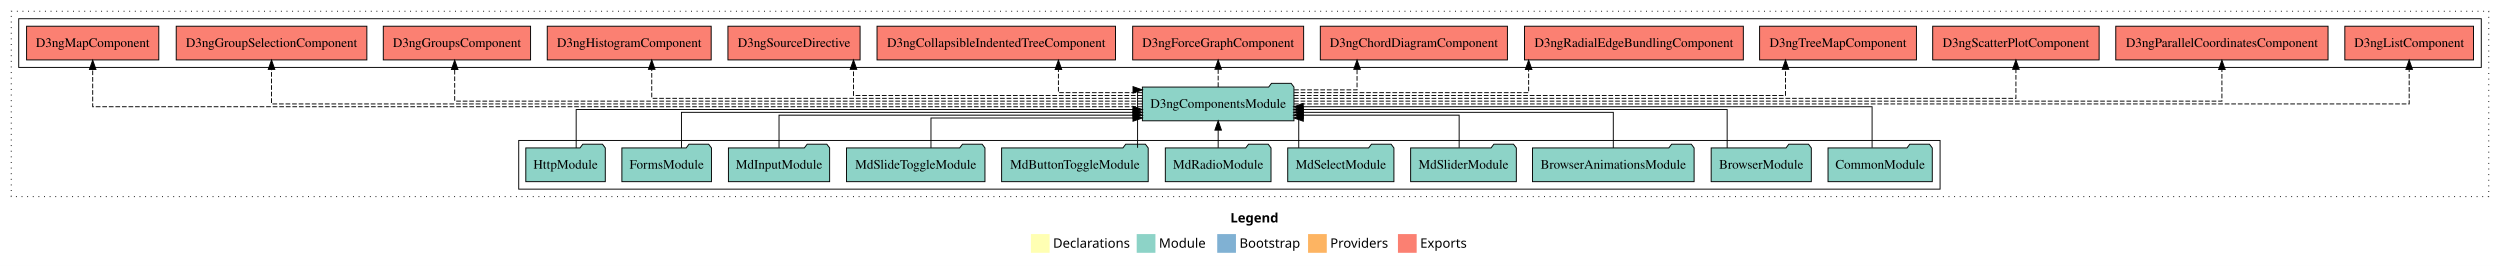
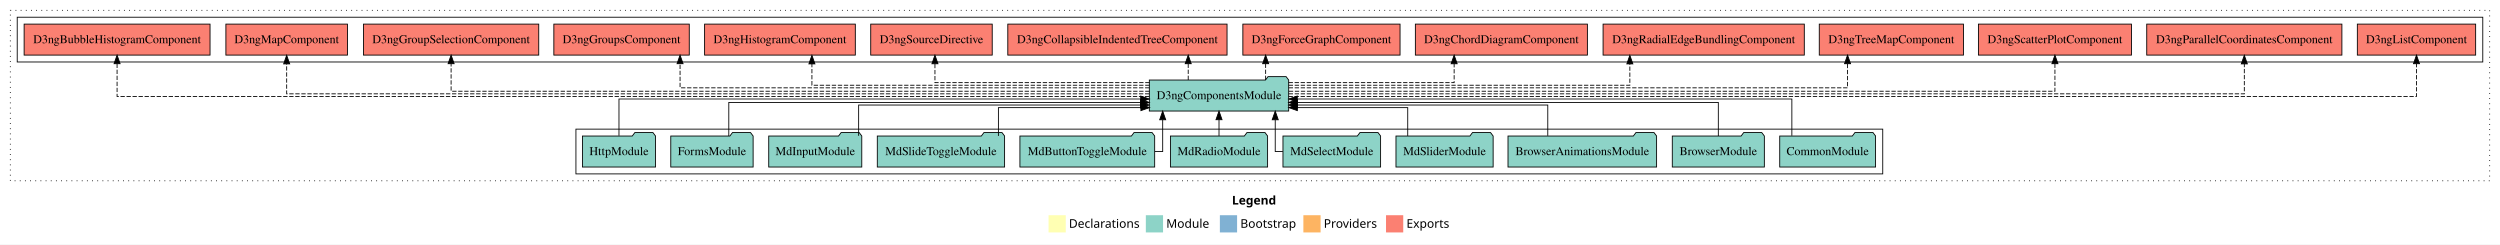
- <svg xmlns="http://www.w3.org/2000/svg" width="2670pt" height="284pt" viewBox="0.00 0.00 2670.00 284.00">
+ <svg xmlns="http://www.w3.org/2000/svg" width="2904pt" height="284pt" viewBox="0.00 0.00 2904.00 284.00">
  <g id="graph0" class="graph" transform="scale(1 1) rotate(0) translate(4 280)">
-     <polygon fill="#ffffff" stroke="transparent" points="-4,4 -4,-280 2666,-280 2666,4 -4,4" />
-     <text text-anchor="start" x="1310.009" y="-42.4" font-family="sans-serif" font-weight="bold" font-size="14.00" fill="#000000">Legend</text>
-     <polygon fill="#ffffb3" stroke="transparent" points="1097,-10 1097,-30 1117,-30 1117,-10 1097,-10" />
-     <text text-anchor="start" x="1120.629" y="-15.4" font-family="sans-serif" font-size="14.00" fill="#000000">  Declarations</text>
-     <polygon fill="#8dd3c7" stroke="transparent" points="1210,-10 1210,-30 1230,-30 1230,-10 1210,-10" />
-     <text text-anchor="start" x="1233.725" y="-15.4" font-family="sans-serif" font-size="14.00" fill="#000000">  Module</text>
-     <polygon fill="#80b1d3" stroke="transparent" points="1296,-10 1296,-30 1316,-30 1316,-10 1296,-10" />
-     <text text-anchor="start" x="1319.781" y="-15.4" font-family="sans-serif" font-size="14.00" fill="#000000">  Bootstrap</text>
-     <polygon fill="#fdb462" stroke="transparent" points="1393,-10 1393,-30 1413,-30 1413,-10 1393,-10" />
-     <text text-anchor="start" x="1416.673" y="-15.4" font-family="sans-serif" font-size="14.00" fill="#000000">  Providers</text>
-     <polygon fill="#fb8072" stroke="transparent" points="1489,-10 1489,-30 1509,-30 1509,-10 1489,-10" />
-     <text text-anchor="start" x="1512.726" y="-15.4" font-family="sans-serif" font-size="14.00" fill="#000000">  Exports</text>
+     <polygon fill="#ffffff" stroke="transparent" points="-4,4 -4,-280 2900,-280 2900,4 -4,4" />
+     <text text-anchor="start" x="1427.009" y="-42.4" font-family="sans-serif" font-weight="bold" font-size="14.00" fill="#000000">Legend</text>
+     <polygon fill="#ffffb3" stroke="transparent" points="1214,-10 1214,-30 1234,-30 1234,-10 1214,-10" />
+     <text text-anchor="start" x="1237.629" y="-15.4" font-family="sans-serif" font-size="14.00" fill="#000000">  Declarations</text>
+     <polygon fill="#8dd3c7" stroke="transparent" points="1327,-10 1327,-30 1347,-30 1347,-10 1327,-10" />
+     <text text-anchor="start" x="1350.725" y="-15.4" font-family="sans-serif" font-size="14.00" fill="#000000">  Module</text>
+     <polygon fill="#80b1d3" stroke="transparent" points="1413,-10 1413,-30 1433,-30 1433,-10 1413,-10" />
+     <text text-anchor="start" x="1436.781" y="-15.4" font-family="sans-serif" font-size="14.00" fill="#000000">  Bootstrap</text>
+     <polygon fill="#fdb462" stroke="transparent" points="1510,-10 1510,-30 1530,-30 1530,-10 1510,-10" />
+     <text text-anchor="start" x="1533.673" y="-15.4" font-family="sans-serif" font-size="14.00" fill="#000000">  Providers</text>
+     <polygon fill="#fb8072" stroke="transparent" points="1606,-10 1606,-30 1626,-30 1626,-10 1606,-10" />
+     <text text-anchor="start" x="1629.726" y="-15.4" font-family="sans-serif" font-size="14.00" fill="#000000">  Exports</text>
    <g id="clust1" class="cluster">
-       <polygon fill="none" stroke="#000000" stroke-dasharray="1,5" points="8,-70 8,-268 2654,-268 2654,-70 8,-70" />
+       <polygon fill="none" stroke="#000000" stroke-dasharray="1,5" points="8,-70 8,-268 2888,-268 2888,-70 8,-70" />
    </g>
    <g id="clust3" class="cluster">
-       <polygon fill="none" stroke="#000000" points="550,-78 550,-130 2068,-130 2068,-78 550,-78" />
+       <polygon fill="none" stroke="#000000" points="665,-78 665,-130 2183,-130 2183,-78 665,-78" />
    </g>
    <g id="clust4" class="cluster">
-       <polygon fill="none" stroke="#000000" points="16,-208 16,-260 2646,-260 2646,-208 16,-208" />
+       <polygon fill="none" stroke="#000000" points="16,-208 16,-260 2880,-260 2880,-208 16,-208" />
    </g>
    <g id="node1" class="node">
-       <polygon fill="#8dd3c7" stroke="#000000" points="2059.668,-122 2056.668,-126 2035.668,-126 2032.668,-122 1948.332,-122 1948.332,-86 2059.668,-86 2059.668,-122" />
-       <text text-anchor="middle" x="2004" y="-99.8" font-family="Times,serif" font-size="14.00" fill="#000000">CommonModule</text>
+       <polygon fill="#8dd3c7" stroke="#000000" points="2174.668,-122 2171.668,-126 2150.668,-126 2147.668,-122 2063.332,-122 2063.332,-86 2174.668,-86 2174.668,-122" />
+       <text text-anchor="middle" x="2119" y="-99.8" font-family="Times,serif" font-size="14.00" fill="#000000">CommonModule</text>
    </g>
    <g id="node12" class="node">
-       <polygon fill="#8dd3c7" stroke="#000000" points="1377.934,-187 1374.934,-191 1353.934,-191 1350.934,-187 1216.066,-187 1216.066,-151 1377.934,-151 1377.934,-187" />
-       <text text-anchor="middle" x="1297" y="-164.8" font-family="Times,serif" font-size="14.00" fill="#000000">D3ngComponentsModule</text>
+       <polygon fill="#8dd3c7" stroke="#000000" points="1492.934,-187 1489.934,-191 1468.934,-191 1465.934,-187 1331.066,-187 1331.066,-151 1492.934,-151 1492.934,-187" />
+       <text text-anchor="middle" x="1412" y="-164.8" font-family="Times,serif" font-size="14.00" fill="#000000">D3ngComponentsModule</text>
    </g>
    <g id="edge1" class="edge">
-       <path fill="none" stroke="#000000" d="M1995.393,-122.267C1995.393,-140.555 1995.393,-166 1995.393,-166 1995.393,-166 1387.797,-166 1387.797,-166" />
-       <polygon fill="#000000" stroke="#000000" points="1387.797,-162.5 1377.797,-166 1387.797,-169.5 1387.797,-162.5" />
+       <path fill="none" stroke="#000000" d="M2077.426,-122.302C2077.426,-140.27 2077.426,-165 2077.426,-165 2077.426,-165 1502.929,-165 1502.929,-165" />
+       <polygon fill="#000000" stroke="#000000" points="1502.929,-161.5 1492.929,-165 1502.929,-168.5 1502.929,-161.5" />
    </g>
    <g id="node2" class="node">
-       <polygon fill="#8dd3c7" stroke="#000000" points="1930.473,-122 1927.473,-126 1906.473,-126 1903.473,-122 1823.527,-122 1823.527,-86 1930.473,-86 1930.473,-122" />
-       <text text-anchor="middle" x="1877" y="-99.8" font-family="Times,serif" font-size="14.00" fill="#000000">BrowserModule</text>
+       <polygon fill="#8dd3c7" stroke="#000000" points="2045.473,-122 2042.473,-126 2021.473,-126 2018.473,-122 1938.527,-122 1938.527,-86 2045.473,-86 2045.473,-122" />
+       <text text-anchor="middle" x="1992" y="-99.8" font-family="Times,serif" font-size="14.00" fill="#000000">BrowserModule</text>
    </g>
    <g id="edge2" class="edge">
-       <path fill="none" stroke="#000000" d="M1840.599,-122.022C1840.599,-139.373 1840.599,-163 1840.599,-163 1840.599,-163 1387.795,-163 1387.795,-163" />
-       <polygon fill="#000000" stroke="#000000" points="1387.795,-159.5 1377.795,-163 1387.795,-166.5 1387.795,-159.5" />
+       <path fill="none" stroke="#000000" d="M1992,-122.035C1992,-138.734 1992,-161 1992,-161 1992,-161 1502.952,-161 1502.952,-161" />
+       <polygon fill="#000000" stroke="#000000" points="1502.952,-157.5 1492.952,-161 1502.952,-164.5 1502.952,-157.5" />
    </g>
    <g id="node3" class="node">
-       <polygon fill="#8dd3c7" stroke="#000000" points="1805.302,-122 1802.302,-126 1781.302,-126 1778.302,-122 1632.698,-122 1632.698,-86 1805.302,-86 1805.302,-122" />
-       <text text-anchor="middle" x="1719" y="-99.8" font-family="Times,serif" font-size="14.00" fill="#000000">BrowserAnimationsModule</text>
+       <polygon fill="#8dd3c7" stroke="#000000" points="1920.302,-122 1917.302,-126 1896.302,-126 1893.302,-122 1747.698,-122 1747.698,-86 1920.302,-86 1920.302,-122" />
+       <text text-anchor="middle" x="1834" y="-99.8" font-family="Times,serif" font-size="14.00" fill="#000000">BrowserAnimationsModule</text>
    </g>
    <g id="edge3" class="edge">
-       <path fill="none" stroke="#000000" d="M1719,-122.027C1719,-138.398 1719,-160 1719,-160 1719,-160 1387.867,-160 1387.867,-160" />
-       <polygon fill="#000000" stroke="#000000" points="1387.867,-156.5 1377.867,-160 1387.867,-163.5 1387.867,-156.5" />
+       <path fill="none" stroke="#000000" d="M1793.903,-122.282C1793.903,-137.948 1793.903,-158 1793.903,-158 1793.903,-158 1502.992,-158 1502.992,-158" />
+       <polygon fill="#000000" stroke="#000000" points="1502.992,-154.5 1492.992,-158 1502.992,-161.5 1502.992,-154.5" />
    </g>
    <g id="node4" class="node">
-       <polygon fill="#8dd3c7" stroke="#000000" points="1615.434,-122 1612.434,-126 1591.434,-126 1588.434,-122 1502.566,-122 1502.566,-86 1615.434,-86 1615.434,-122" />
-       <text text-anchor="middle" x="1559" y="-99.8" font-family="Times,serif" font-size="14.00" fill="#000000">MdSliderModule</text>
+       <polygon fill="#8dd3c7" stroke="#000000" points="1730.434,-122 1727.434,-126 1706.434,-126 1703.434,-122 1617.566,-122 1617.566,-86 1730.434,-86 1730.434,-122" />
+       <text text-anchor="middle" x="1674" y="-99.8" font-family="Times,serif" font-size="14.00" fill="#000000">MdSliderModule</text>
    </g>
    <g id="edge4" class="edge">
-       <path fill="none" stroke="#000000" d="M1554.37,-122.24C1554.37,-137.571 1554.37,-157 1554.37,-157 1554.37,-157 1387.727,-157 1387.727,-157" />
-       <polygon fill="#000000" stroke="#000000" points="1387.727,-153.5 1377.727,-157 1387.727,-160.5 1387.727,-153.5" />
+       <path fill="none" stroke="#000000" d="M1631.22,-122.124C1631.22,-136.783 1631.22,-155 1631.22,-155 1631.22,-155 1503.006,-155 1503.006,-155" />
+       <polygon fill="#000000" stroke="#000000" points="1503.007,-151.5 1493.006,-155 1503.006,-158.5 1503.007,-151.5" />
    </g>
    <g id="node5" class="node">
-       <polygon fill="#8dd3c7" stroke="#000000" points="1484.702,-122 1481.702,-126 1460.702,-126 1457.702,-122 1371.298,-122 1371.298,-86 1484.702,-86 1484.702,-122" />
-       <text text-anchor="middle" x="1428" y="-99.8" font-family="Times,serif" font-size="14.00" fill="#000000">MdSelectModule</text>
+       <polygon fill="#8dd3c7" stroke="#000000" points="1599.702,-122 1596.702,-126 1575.702,-126 1572.702,-122 1486.298,-122 1486.298,-86 1599.702,-86 1599.702,-122" />
+       <text text-anchor="middle" x="1543" y="-99.8" font-family="Times,serif" font-size="14.00" fill="#000000">MdSelectModule</text>
    </g>
    <g id="edge5" class="edge">
-       <path fill="none" stroke="#000000" d="M1383.057,-122.051C1383.057,-136.373 1383.057,-154 1383.057,-154 1383.057,-154 1382.544,-154 1382.544,-154" />
-       <polygon fill="#000000" stroke="#000000" points="1387.931,-150.5 1377.931,-154 1387.931,-157.5 1387.931,-150.5" />
+       <path fill="none" stroke="#000000" d="M1486.168,-104C1480.798,-104 1477.309,-104 1477.309,-104 1477.309,-104 1477.309,-140.894 1477.309,-140.894" />
+       <polygon fill="#000000" stroke="#000000" points="1473.809,-140.894 1477.309,-150.894 1480.809,-140.894 1473.809,-140.894" />
    </g>
    <g id="node6" class="node">
-       <polygon fill="#8dd3c7" stroke="#000000" points="1353.437,-122 1350.437,-126 1329.437,-126 1326.437,-122 1240.563,-122 1240.563,-86 1353.437,-86 1353.437,-122" />
-       <text text-anchor="middle" x="1297" y="-99.8" font-family="Times,serif" font-size="14.00" fill="#000000">MdRadioModule</text>
+       <polygon fill="#8dd3c7" stroke="#000000" points="1468.437,-122 1465.437,-126 1444.437,-126 1441.437,-122 1355.563,-122 1355.563,-86 1468.437,-86 1468.437,-122" />
+       <text text-anchor="middle" x="1412" y="-99.8" font-family="Times,serif" font-size="14.00" fill="#000000">MdRadioModule</text>
    </g>
    <g id="edge6" class="edge">
-       <path fill="none" stroke="#000000" d="M1297,-122.106C1297,-122.106 1297,-140.991 1297,-140.991" />
-       <polygon fill="#000000" stroke="#000000" points="1293.5,-140.991 1297,-150.991 1300.5,-140.991 1293.5,-140.991" />
+       <path fill="none" stroke="#000000" d="M1412,-122.106C1412,-122.106 1412,-140.991 1412,-140.991" />
+       <polygon fill="#000000" stroke="#000000" points="1408.5,-140.991 1412,-150.991 1415.5,-140.991 1408.5,-140.991" />
    </g>
    <g id="node7" class="node">
-       <polygon fill="#8dd3c7" stroke="#000000" points="1222.27,-122 1219.27,-126 1198.27,-126 1195.27,-122 1065.73,-122 1065.73,-86 1222.27,-86 1222.27,-122" />
-       <text text-anchor="middle" x="1144" y="-99.8" font-family="Times,serif" font-size="14.00" fill="#000000">MdButtonToggleModule</text>
+       <polygon fill="#8dd3c7" stroke="#000000" points="1337.27,-122 1334.27,-126 1313.27,-126 1310.27,-122 1180.73,-122 1180.73,-86 1337.27,-86 1337.27,-122" />
+       <text text-anchor="middle" x="1259" y="-99.8" font-family="Times,serif" font-size="14.00" fill="#000000">MdButtonToggleModule</text>
    </g>
    <g id="edge7" class="edge">
-       <path fill="none" stroke="#000000" d="M1210.943,-122.153C1210.943,-145.757 1210.943,-184 1210.943,-184 1210.943,-184 1211.456,-184 1211.456,-184" />
-       <polygon fill="#000000" stroke="#000000" points="1206.069,-187.5 1216.069,-184 1206.069,-180.5 1206.069,-187.5" />
+       <path fill="none" stroke="#000000" d="M1337.54,-104C1343.107,-104 1346.583,-104 1346.583,-104 1346.583,-104 1346.583,-140.894 1346.583,-140.894" />
+       <polygon fill="#000000" stroke="#000000" points="1343.083,-140.894 1346.583,-150.894 1350.083,-140.894 1343.083,-140.894" />
    </g>
    <g id="node8" class="node">
-       <polygon fill="#8dd3c7" stroke="#000000" points="1047.931,-122 1044.931,-126 1023.931,-126 1020.931,-122 900.069,-122 900.069,-86 1047.931,-86 1047.931,-122" />
-       <text text-anchor="middle" x="974" y="-99.8" font-family="Times,serif" font-size="14.00" fill="#000000">MdSlideToggleModule</text>
+       <polygon fill="#8dd3c7" stroke="#000000" points="1162.931,-122 1159.931,-126 1138.931,-126 1135.931,-122 1015.069,-122 1015.069,-86 1162.931,-86 1162.931,-122" />
+       <text text-anchor="middle" x="1089" y="-99.8" font-family="Times,serif" font-size="14.00" fill="#000000">MdSlideToggleModule</text>
    </g>
    <g id="edge8" class="edge">
-       <path fill="none" stroke="#000000" d="M990.274,-122.051C990.274,-136.373 990.274,-154 990.274,-154 990.274,-154 1206.01,-154 1206.01,-154" />
-       <polygon fill="#000000" stroke="#000000" points="1206.01,-157.5 1216.01,-154 1206.01,-150.5 1206.01,-157.5" />
+       <path fill="none" stroke="#000000" d="M1155.748,-122.124C1155.748,-136.783 1155.748,-155 1155.748,-155 1155.748,-155 1321.272,-155 1321.272,-155" />
+       <polygon fill="#000000" stroke="#000000" points="1321.272,-158.5 1331.272,-155 1321.272,-151.5 1321.272,-158.5" />
    </g>
    <g id="node9" class="node">
-       <polygon fill="#8dd3c7" stroke="#000000" points="882.047,-122 879.047,-126 858.047,-126 855.047,-122 773.953,-122 773.953,-86 882.047,-86 882.047,-122" />
-       <text text-anchor="middle" x="828" y="-99.8" font-family="Times,serif" font-size="14.00" fill="#000000">MdInputModule</text>
+       <polygon fill="#8dd3c7" stroke="#000000" points="997.047,-122 994.047,-126 973.047,-126 970.047,-122 888.953,-122 888.953,-86 997.047,-86 997.047,-122" />
+       <text text-anchor="middle" x="943" y="-99.8" font-family="Times,serif" font-size="14.00" fill="#000000">MdInputModule</text>
    </g>
    <g id="edge9" class="edge">
-       <path fill="none" stroke="#000000" d="M828,-122.24C828,-137.571 828,-157 828,-157 828,-157 1206.109,-157 1206.109,-157" />
-       <polygon fill="#000000" stroke="#000000" points="1206.109,-160.5 1216.109,-157 1206.109,-153.5 1206.109,-160.5" />
+       <path fill="none" stroke="#000000" d="M993.396,-122.282C993.396,-137.948 993.396,-158 993.396,-158 993.396,-158 1320.793,-158 1320.793,-158" />
+       <polygon fill="#000000" stroke="#000000" points="1320.793,-161.5 1330.793,-158 1320.793,-154.5 1320.793,-161.5" />
    </g>
    <g id="node10" class="node">
-       <polygon fill="#8dd3c7" stroke="#000000" points="755.829,-122 752.829,-126 731.829,-126 728.829,-122 660.171,-122 660.171,-86 755.829,-86 755.829,-122" />
-       <text text-anchor="middle" x="708" y="-99.8" font-family="Times,serif" font-size="14.00" fill="#000000">FormsModule</text>
+       <polygon fill="#8dd3c7" stroke="#000000" points="870.829,-122 867.829,-126 846.829,-126 843.829,-122 775.171,-122 775.171,-86 870.829,-86 870.829,-122" />
+       <text text-anchor="middle" x="823" y="-99.8" font-family="Times,serif" font-size="14.00" fill="#000000">FormsModule</text>
    </g>
    <g id="edge10" class="edge">
-       <path fill="none" stroke="#000000" d="M723.791,-122.027C723.791,-138.398 723.791,-160 723.791,-160 723.791,-160 1206.089,-160 1206.089,-160" />
-       <polygon fill="#000000" stroke="#000000" points="1206.089,-163.5 1216.089,-160 1206.089,-156.5 1206.089,-163.5" />
+       <path fill="none" stroke="#000000" d="M842.573,-122.035C842.573,-138.734 842.573,-161 842.573,-161 842.573,-161 1321.02,-161 1321.02,-161" />
+       <polygon fill="#000000" stroke="#000000" points="1321.02,-164.5 1331.02,-161 1321.02,-157.5 1321.02,-164.5" />
    </g>
    <g id="node11" class="node">
-       <polygon fill="#8dd3c7" stroke="#000000" points="642.439,-122 639.439,-126 618.439,-126 615.439,-122 557.561,-122 557.561,-86 642.439,-86 642.439,-122" />
-       <text text-anchor="middle" x="600" y="-99.8" font-family="Times,serif" font-size="14.00" fill="#000000">HttpModule</text>
+       <polygon fill="#8dd3c7" stroke="#000000" points="757.439,-122 754.439,-126 733.439,-126 730.439,-122 672.561,-122 672.561,-86 757.439,-86 757.439,-122" />
+       <text text-anchor="middle" x="715" y="-99.8" font-family="Times,serif" font-size="14.00" fill="#000000">HttpModule</text>
    </g>
    <g id="edge11" class="edge">
-       <path fill="none" stroke="#000000" d="M611.35,-122.022C611.35,-139.373 611.35,-163 611.35,-163 611.35,-163 1205.993,-163 1205.993,-163" />
-       <polygon fill="#000000" stroke="#000000" points="1205.993,-166.5 1215.993,-163 1205.993,-159.5 1205.993,-166.5" />
+       <path fill="none" stroke="#000000" d="M715,-122.302C715,-140.27 715,-165 715,-165 715,-165 1321.023,-165 1321.023,-165" />
+       <polygon fill="#000000" stroke="#000000" points="1321.023,-168.5 1331.023,-165 1321.023,-161.5 1321.023,-168.5" />
    </g>
    <g id="node13" class="node">
-       <polygon fill="#fb8072" stroke="#000000" points="2637.718,-252 2500.282,-252 2500.282,-216 2637.718,-216 2637.718,-252" />
-       <text text-anchor="middle" x="2569" y="-229.8" font-family="Times,serif" font-size="14.00" fill="#000000">D3ngListComponent </text>
+       <polygon fill="#fb8072" stroke="#000000" points="2871.718,-252 2734.282,-252 2734.282,-216 2871.718,-216 2871.718,-252" />
+       <text text-anchor="middle" x="2803" y="-229.8" font-family="Times,serif" font-size="14.00" fill="#000000">D3ngListComponent </text>
    </g>
    <g id="edge12" class="edge">
-       <path fill="none" stroke="#000000" stroke-dasharray="5,2" d="M1378.019,-169C1658.197,-169 2569,-169 2569,-169 2569,-169 2569,-205.894 2569,-205.894" />
-       <polygon fill="#000000" stroke="#000000" points="2565.5,-205.894 2569,-215.894 2572.5,-205.894 2565.5,-205.894" />
+       <path fill="none" stroke="#000000" stroke-dasharray="5,2" d="M1492.798,-168C1789.672,-168 2803,-168 2803,-168 2803,-168 2803,-205.965 2803,-205.965" />
+       <polygon fill="#000000" stroke="#000000" points="2799.5,-205.965 2803,-215.965 2806.5,-205.965 2799.5,-205.965" />
    </g>
    <g id="node14" class="node">
-       <polygon fill="#fb8072" stroke="#000000" points="2482.35,-252 2255.65,-252 2255.65,-216 2482.35,-216 2482.35,-252" />
-       <text text-anchor="middle" x="2369" y="-229.8" font-family="Times,serif" font-size="14.00" fill="#000000">D3ngParallelCoordinatesComponent </text>
+       <polygon fill="#fb8072" stroke="#000000" points="2716.35,-252 2489.65,-252 2489.65,-216 2716.35,-216 2716.35,-252" />
+       <text text-anchor="middle" x="2603" y="-229.8" font-family="Times,serif" font-size="14.00" fill="#000000">D3ngParallelCoordinatesComponent </text>
    </g>
    <g id="edge13" class="edge">
-       <path fill="none" stroke="#000000" stroke-dasharray="5,2" d="M1378.014,-172C1627.751,-172 2369,-172 2369,-172 2369,-172 2369,-205.733 2369,-205.733" />
-       <polygon fill="#000000" stroke="#000000" points="2365.5,-205.733 2369,-215.733 2372.5,-205.733 2365.5,-205.733" />
+       <path fill="none" stroke="#000000" stroke-dasharray="5,2" d="M1492.926,-171C1760.988,-171 2603,-171 2603,-171 2603,-171 2603,-205.778 2603,-205.778" />
+       <polygon fill="#000000" stroke="#000000" points="2599.5,-205.778 2603,-215.778 2606.5,-205.778 2599.5,-205.778" />
    </g>
    <g id="node15" class="node">
-       <polygon fill="#fb8072" stroke="#000000" points="2237.871,-252 2060.129,-252 2060.129,-216 2237.871,-216 2237.871,-252" />
-       <text text-anchor="middle" x="2149" y="-229.8" font-family="Times,serif" font-size="14.00" fill="#000000">D3ngScatterPlotComponent </text>
+       <polygon fill="#fb8072" stroke="#000000" points="2471.871,-252 2294.129,-252 2294.129,-216 2471.871,-216 2471.871,-252" />
+       <text text-anchor="middle" x="2383" y="-229.8" font-family="Times,serif" font-size="14.00" fill="#000000">D3ngScatterPlotComponent </text>
    </g>
    <g id="edge14" class="edge">
-       <path fill="none" stroke="#000000" stroke-dasharray="5,2" d="M1377.922,-175C1590.596,-175 2149,-175 2149,-175 2149,-175 2149,-205.977 2149,-205.977" />
-       <polygon fill="#000000" stroke="#000000" points="2145.5,-205.977 2149,-215.977 2152.5,-205.977 2145.5,-205.977" />
+       <path fill="none" stroke="#000000" stroke-dasharray="5,2" d="M1493.117,-174C1726.487,-174 2383,-174 2383,-174 2383,-174 2383,-205.998 2383,-205.998" />
+       <polygon fill="#000000" stroke="#000000" points="2379.5,-205.998 2383,-215.998 2386.5,-205.998 2379.5,-205.998" />
    </g>
    <g id="node16" class="node">
-       <polygon fill="#fb8072" stroke="#000000" points="2042.741,-252 1875.259,-252 1875.259,-216 2042.741,-216 2042.741,-252" />
-       <text text-anchor="middle" x="1959" y="-229.8" font-family="Times,serif" font-size="14.00" fill="#000000">D3ngTreeMapComponent </text>
+       <polygon fill="#fb8072" stroke="#000000" points="2276.741,-252 2109.259,-252 2109.259,-216 2276.741,-216 2276.741,-252" />
+       <text text-anchor="middle" x="2193" y="-229.8" font-family="Times,serif" font-size="14.00" fill="#000000">D3ngTreeMapComponent </text>
    </g>
    <g id="edge15" class="edge">
-       <path fill="none" stroke="#000000" stroke-dasharray="5,2" d="M1377.776,-178C1542.745,-178 1902.933,-178 1902.933,-178 1902.933,-178 1902.933,-205.973 1902.933,-205.973" />
-       <polygon fill="#000000" stroke="#000000" points="1899.433,-205.973 1902.933,-215.973 1906.433,-205.973 1899.433,-205.973" />
+       <path fill="none" stroke="#000000" stroke-dasharray="5,2" d="M1492.924,-178C1683.016,-178 2142.107,-178 2142.107,-178 2142.107,-178 2142.107,-205.973 2142.107,-205.973" />
+       <polygon fill="#000000" stroke="#000000" points="2138.607,-205.973 2142.107,-215.973 2145.607,-205.973 2138.607,-205.973" />
    </g>
    <g id="node17" class="node">
-       <polygon fill="#fb8072" stroke="#000000" points="1857.871,-252 1624.129,-252 1624.129,-216 1857.871,-216 1857.871,-252" />
-       <text text-anchor="middle" x="1741" y="-229.8" font-family="Times,serif" font-size="14.00" fill="#000000">D3ngRadialEdgeBundlingComponent </text>
+       <polygon fill="#fb8072" stroke="#000000" points="2091.871,-252 1858.129,-252 1858.129,-216 2091.871,-216 2091.871,-252" />
+       <text text-anchor="middle" x="1975" y="-229.8" font-family="Times,serif" font-size="14.00" fill="#000000">D3ngRadialEdgeBundlingComponent </text>
    </g>
    <g id="edge16" class="edge">
-       <path fill="none" stroke="#000000" stroke-dasharray="5,2" d="M1378.114,-181C1476.278,-181 1628.582,-181 1628.582,-181 1628.582,-181 1628.582,-205.76 1628.582,-205.76" />
-       <polygon fill="#000000" stroke="#000000" points="1625.082,-205.76 1628.582,-215.76 1632.082,-205.76 1625.082,-205.76" />
+       <path fill="none" stroke="#000000" stroke-dasharray="5,2" d="M1492.956,-181C1629.113,-181 1889.233,-181 1889.233,-181 1889.233,-181 1889.233,-205.76 1889.233,-205.76" />
+       <polygon fill="#000000" stroke="#000000" points="1885.733,-205.76 1889.233,-215.76 1892.733,-205.76 1885.733,-205.76" />
    </g>
    <g id="node18" class="node">
-       <polygon fill="#fb8072" stroke="#000000" points="1605.914,-252 1406.086,-252 1406.086,-216 1605.914,-216 1605.914,-252" />
-       <text text-anchor="middle" x="1506" y="-229.8" font-family="Times,serif" font-size="14.00" fill="#000000">D3ngChordDiagramComponent </text>
+       <polygon fill="#fb8072" stroke="#000000" points="1839.914,-252 1640.086,-252 1640.086,-216 1839.914,-216 1839.914,-252" />
+       <text text-anchor="middle" x="1740" y="-229.8" font-family="Times,serif" font-size="14.00" fill="#000000">D3ngChordDiagramComponent </text>
    </g>
    <g id="edge17" class="edge">
-       <path fill="none" stroke="#000000" stroke-dasharray="5,2" d="M1378.105,-184C1412.732,-184 1445.322,-184 1445.322,-184 1445.322,-184 1445.322,-205.949 1445.322,-205.949" />
-       <polygon fill="#000000" stroke="#000000" points="1441.822,-205.949 1445.322,-215.949 1448.822,-205.949 1441.822,-205.949" />
+       <path fill="none" stroke="#000000" stroke-dasharray="5,2" d="M1492.839,-184C1573.379,-184 1685.13,-184 1685.13,-184 1685.13,-184 1685.13,-205.949 1685.13,-205.949" />
+       <polygon fill="#000000" stroke="#000000" points="1681.63,-205.949 1685.13,-215.949 1688.63,-205.949 1681.63,-205.949" />
    </g>
    <g id="node19" class="node">
-       <polygon fill="#fb8072" stroke="#000000" points="1388.293,-252 1205.707,-252 1205.707,-216 1388.293,-216 1388.293,-252" />
-       <text text-anchor="middle" x="1297" y="-229.8" font-family="Times,serif" font-size="14.00" fill="#000000">D3ngForceGraphComponent </text>
+       <polygon fill="#fb8072" stroke="#000000" points="1622.293,-252 1439.707,-252 1439.707,-216 1622.293,-216 1622.293,-252" />
+       <text text-anchor="middle" x="1531" y="-229.8" font-family="Times,serif" font-size="14.00" fill="#000000">D3ngForceGraphComponent </text>
    </g>
    <g id="edge18" class="edge">
-       <path fill="none" stroke="#000000" stroke-dasharray="5,2" d="M1297,-187.106C1297,-187.106 1297,-205.991 1297,-205.991" />
-       <polygon fill="#000000" stroke="#000000" points="1293.5,-205.991 1297,-215.991 1300.5,-205.991 1293.5,-205.991" />
+       <path fill="none" stroke="#000000" stroke-dasharray="5,2" d="M1466.16,-187.106C1466.16,-187.106 1466.16,-205.991 1466.16,-205.991" />
+       <polygon fill="#000000" stroke="#000000" points="1462.66,-205.991 1466.16,-215.991 1469.66,-205.991 1462.66,-205.991" />
    </g>
    <g id="node20" class="node">
-       <polygon fill="#fb8072" stroke="#000000" points="1187.335,-252 932.665,-252 932.665,-216 1187.335,-216 1187.335,-252" />
-       <text text-anchor="middle" x="1060" y="-229.8" font-family="Times,serif" font-size="14.00" fill="#000000">D3ngCollapsibleIndentedTreeComponent </text>
+       <polygon fill="#fb8072" stroke="#000000" points="1421.335,-252 1166.665,-252 1166.665,-216 1421.335,-216 1421.335,-252" />
+       <text text-anchor="middle" x="1294" y="-229.8" font-family="Times,serif" font-size="14.00" fill="#000000">D3ngCollapsibleIndentedTreeComponent </text>
    </g>
    <g id="edge19" class="edge">
-       <path fill="none" stroke="#000000" stroke-dasharray="5,2" d="M1216.192,-181C1172.095,-181 1126.391,-181 1126.391,-181 1126.391,-181 1126.391,-205.76 1126.391,-205.76" />
-       <polygon fill="#000000" stroke="#000000" points="1122.891,-205.76 1126.391,-215.76 1129.891,-205.76 1122.891,-205.76" />
+       <path fill="none" stroke="#000000" stroke-dasharray="5,2" d="M1376.225,-187.106C1376.225,-187.106 1376.225,-205.991 1376.225,-205.991" />
+       <polygon fill="#000000" stroke="#000000" points="1372.725,-205.991 1376.225,-215.991 1379.725,-205.991 1372.725,-205.991" />
    </g>
    <g id="node21" class="node">
-       <polygon fill="#fb8072" stroke="#000000" points="914.562,-252 773.438,-252 773.438,-216 914.562,-216 914.562,-252" />
-       <text text-anchor="middle" x="844" y="-229.8" font-family="Times,serif" font-size="14.00" fill="#000000">D3ngSourceDirective </text>
+       <polygon fill="#fb8072" stroke="#000000" points="1148.562,-252 1007.438,-252 1007.438,-216 1148.562,-216 1148.562,-252" />
+       <text text-anchor="middle" x="1078" y="-229.8" font-family="Times,serif" font-size="14.00" fill="#000000">D3ngSourceDirective </text>
    </g>
    <g id="edge20" class="edge">
-       <path fill="none" stroke="#000000" stroke-dasharray="5,2" d="M1215.829,-178C1101.687,-178 907.533,-178 907.533,-178 907.533,-178 907.533,-205.973 907.533,-205.973" />
-       <polygon fill="#000000" stroke="#000000" points="904.033,-205.973 907.533,-215.973 911.033,-205.973 904.033,-205.973" />
+       <path fill="none" stroke="#000000" stroke-dasharray="5,2" d="M1331.281,-184C1233.595,-184 1082.033,-184 1082.033,-184 1082.033,-184 1082.033,-205.949 1082.033,-205.949" />
+       <polygon fill="#000000" stroke="#000000" points="1078.533,-205.949 1082.033,-215.949 1085.533,-205.949 1078.533,-205.949" />
    </g>
    <g id="node22" class="node">
-       <polygon fill="#fb8072" stroke="#000000" points="755.537,-252 580.463,-252 580.463,-216 755.537,-216 755.537,-252" />
-       <text text-anchor="middle" x="668" y="-229.8" font-family="Times,serif" font-size="14.00" fill="#000000">D3ngHistogramComponent </text>
+       <polygon fill="#fb8072" stroke="#000000" points="989.537,-252 814.463,-252 814.463,-216 989.537,-216 989.537,-252" />
+       <text text-anchor="middle" x="902" y="-229.8" font-family="Times,serif" font-size="14.00" fill="#000000">D3ngHistogramComponent </text>
    </g>
    <g id="edge21" class="edge">
-       <path fill="none" stroke="#000000" stroke-dasharray="5,2" d="M1216.043,-175C1051.204,-175 692.063,-175 692.063,-175 692.063,-175 692.063,-205.977 692.063,-205.977" />
-       <polygon fill="#000000" stroke="#000000" points="688.564,-205.977 692.063,-215.977 695.564,-205.977 688.564,-205.977" />
+       <path fill="none" stroke="#000000" stroke-dasharray="5,2" d="M1331.247,-181C1196.188,-181 939.123,-181 939.123,-181 939.123,-181 939.123,-205.76 939.123,-205.76" />
+       <polygon fill="#000000" stroke="#000000" points="935.623,-205.76 939.123,-215.76 942.623,-205.76 935.623,-205.76" />
    </g>
    <g id="node23" class="node">
-       <polygon fill="#fb8072" stroke="#000000" points="562.651,-252 405.349,-252 405.349,-216 562.651,-216 562.651,-252" />
-       <text text-anchor="middle" x="484" y="-229.8" font-family="Times,serif" font-size="14.00" fill="#000000">D3ngGroupsComponent </text>
+       <polygon fill="#fb8072" stroke="#000000" points="796.651,-252 639.349,-252 639.349,-216 796.651,-216 796.651,-252" />
+       <text text-anchor="middle" x="718" y="-229.8" font-family="Times,serif" font-size="14.00" fill="#000000">D3ngGroupsComponent </text>
    </g>
    <g id="edge22" class="edge">
-       <path fill="none" stroke="#000000" stroke-dasharray="5,2" d="M1216.211,-172C1010.231,-172 481.603,-172 481.603,-172 481.603,-172 481.603,-205.733 481.603,-205.733" />
-       <polygon fill="#000000" stroke="#000000" points="478.103,-205.733 481.603,-215.733 485.103,-205.733 478.103,-205.733" />
+       <path fill="none" stroke="#000000" stroke-dasharray="5,2" d="M1331.118,-178C1161.879,-178 785.956,-178 785.956,-178 785.956,-178 785.956,-205.973 785.956,-205.973" />
+       <polygon fill="#000000" stroke="#000000" points="782.456,-205.973 785.956,-215.973 789.456,-205.973 782.456,-205.973" />
    </g>
    <g id="node24" class="node">
-       <polygon fill="#fb8072" stroke="#000000" points="387.805,-252 184.196,-252 184.196,-216 387.805,-216 387.805,-252" />
-       <text text-anchor="middle" x="286" y="-229.8" font-family="Times,serif" font-size="14.00" fill="#000000">D3ngGroupSelectionComponent </text>
+       <polygon fill="#fb8072" stroke="#000000" points="621.804,-252 418.195,-252 418.195,-216 621.804,-216 621.804,-252" />
+       <text text-anchor="middle" x="520" y="-229.8" font-family="Times,serif" font-size="14.00" fill="#000000">D3ngGroupSelectionComponent </text>
    </g>
    <g id="edge23" class="edge">
-       <path fill="none" stroke="#000000" stroke-dasharray="5,2" d="M1215.975,-169C976.068,-169 286,-169 286,-169 286,-169 286,-205.894 286,-205.894" />
-       <polygon fill="#000000" stroke="#000000" points="282.5,-205.894 286,-215.894 289.5,-205.894 282.5,-205.894" />
+       <path fill="none" stroke="#000000" stroke-dasharray="5,2" d="M1331.268,-174C1111.694,-174 520,-174 520,-174 520,-174 520,-205.998 520,-205.998" />
+       <polygon fill="#000000" stroke="#000000" points="516.5,-205.998 520,-215.998 523.5,-205.998 516.5,-205.998" />
    </g>
    <g id="node25" class="node">
-       <polygon fill="#fb8072" stroke="#000000" points="165.599,-252 24.401,-252 24.401,-216 165.599,-216 165.599,-252" />
-       <text text-anchor="middle" x="95" y="-229.8" font-family="Times,serif" font-size="14.00" fill="#000000">D3ngMapComponent </text>
+       <polygon fill="#fb8072" stroke="#000000" points="399.599,-252 258.401,-252 258.401,-216 399.599,-216 399.599,-252" />
+       <text text-anchor="middle" x="329" y="-229.8" font-family="Times,serif" font-size="14.00" fill="#000000">D3ngMapComponent </text>
    </g>
    <g id="edge24" class="edge">
-       <path fill="none" stroke="#000000" stroke-dasharray="5,2" d="M1216.267,-166C946.764,-166 95,-166 95,-166 95,-166 95,-205.777 95,-205.777" />
-       <polygon fill="#000000" stroke="#000000" points="91.5,-205.777 95,-215.777 98.5,-205.777 91.5,-205.777" />
+       <path fill="none" stroke="#000000" stroke-dasharray="5,2" d="M1331.042,-171C1079.615,-171 329,-171 329,-171 329,-171 329,-205.778 329,-205.778" />
+       <polygon fill="#000000" stroke="#000000" points="325.5,-205.778 329,-215.778 332.5,-205.778 325.5,-205.778" />
+     </g>
+     <g id="node26" class="node">
+       <polygon fill="#fb8072" stroke="#000000" points="239.98,-252 24.02,-252 24.02,-216 239.98,-216 239.98,-252" />
+       <text text-anchor="middle" x="132" y="-229.8" font-family="Times,serif" font-size="14.00" fill="#000000">D3ngBubbleHistogramComponent </text>
+     </g>
+     <g id="edge25" class="edge">
+       <path fill="none" stroke="#000000" stroke-dasharray="5,2" d="M1330.959,-168C1049.589,-168 132,-168 132,-168 132,-168 132,-205.965 132,-205.965" />
+       <polygon fill="#000000" stroke="#000000" points="128.5,-205.965 132,-215.965 135.5,-205.965 128.5,-205.965" />
    </g>
  </g>
</svg>
